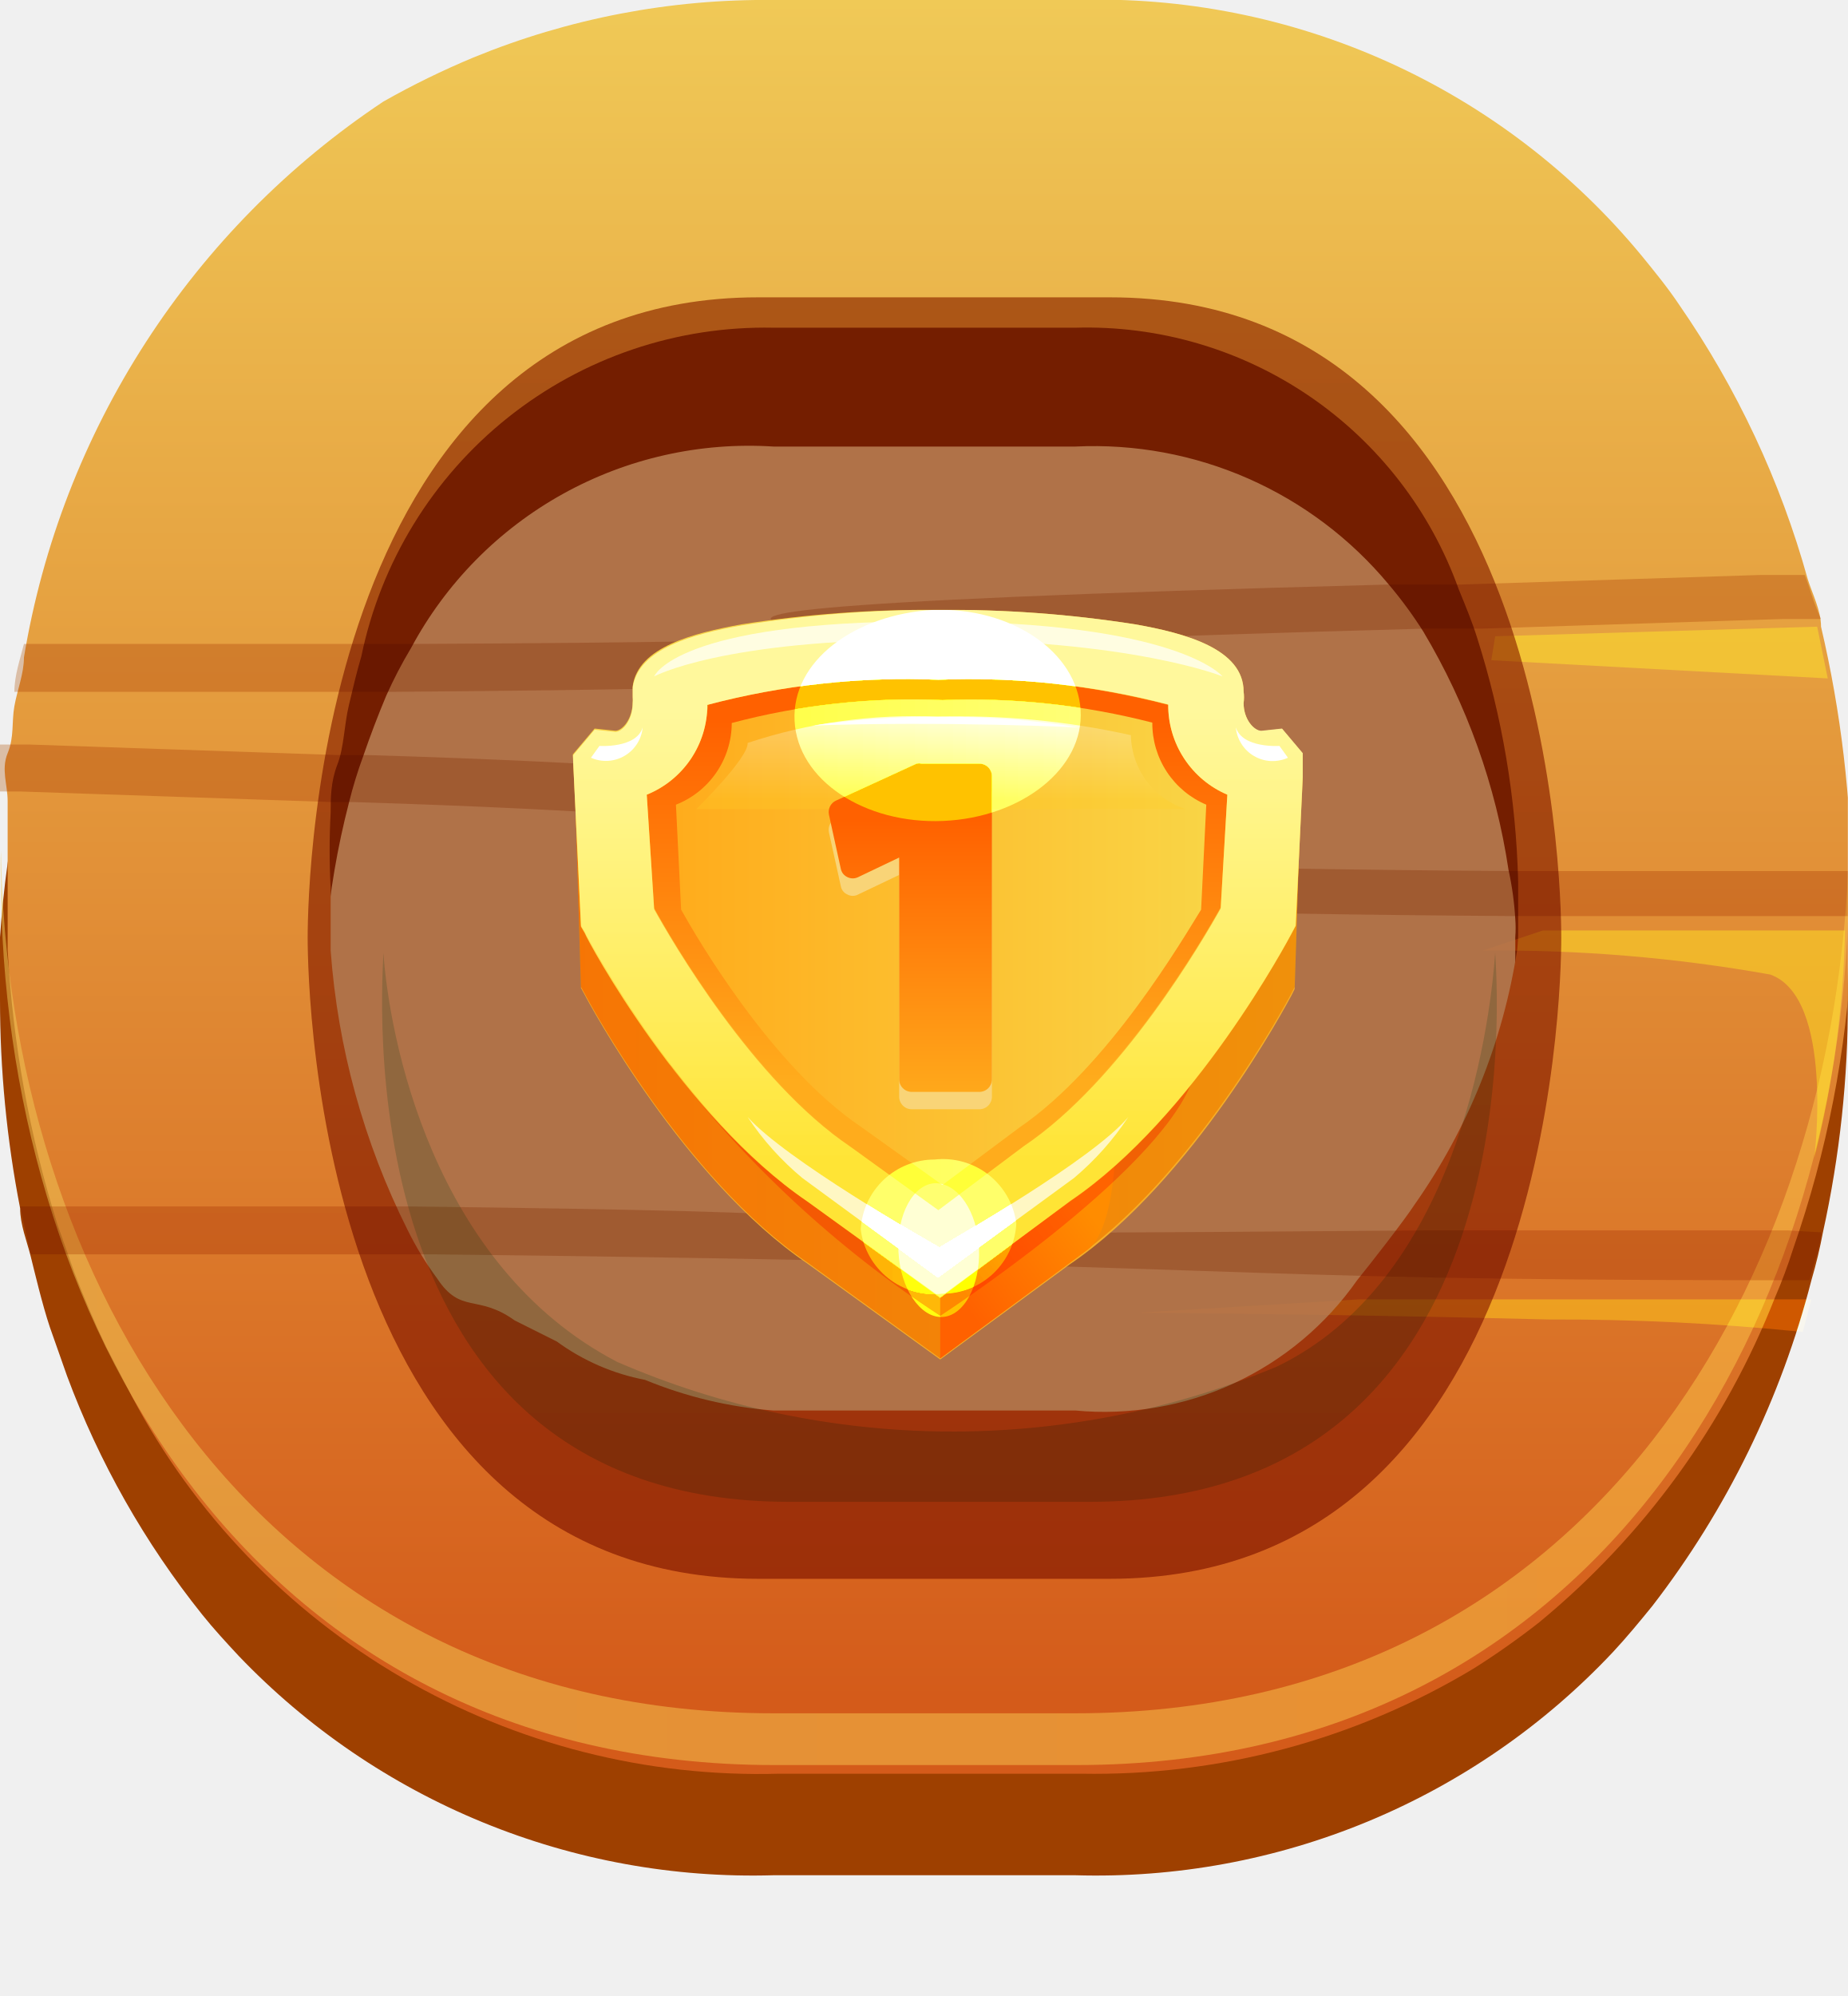
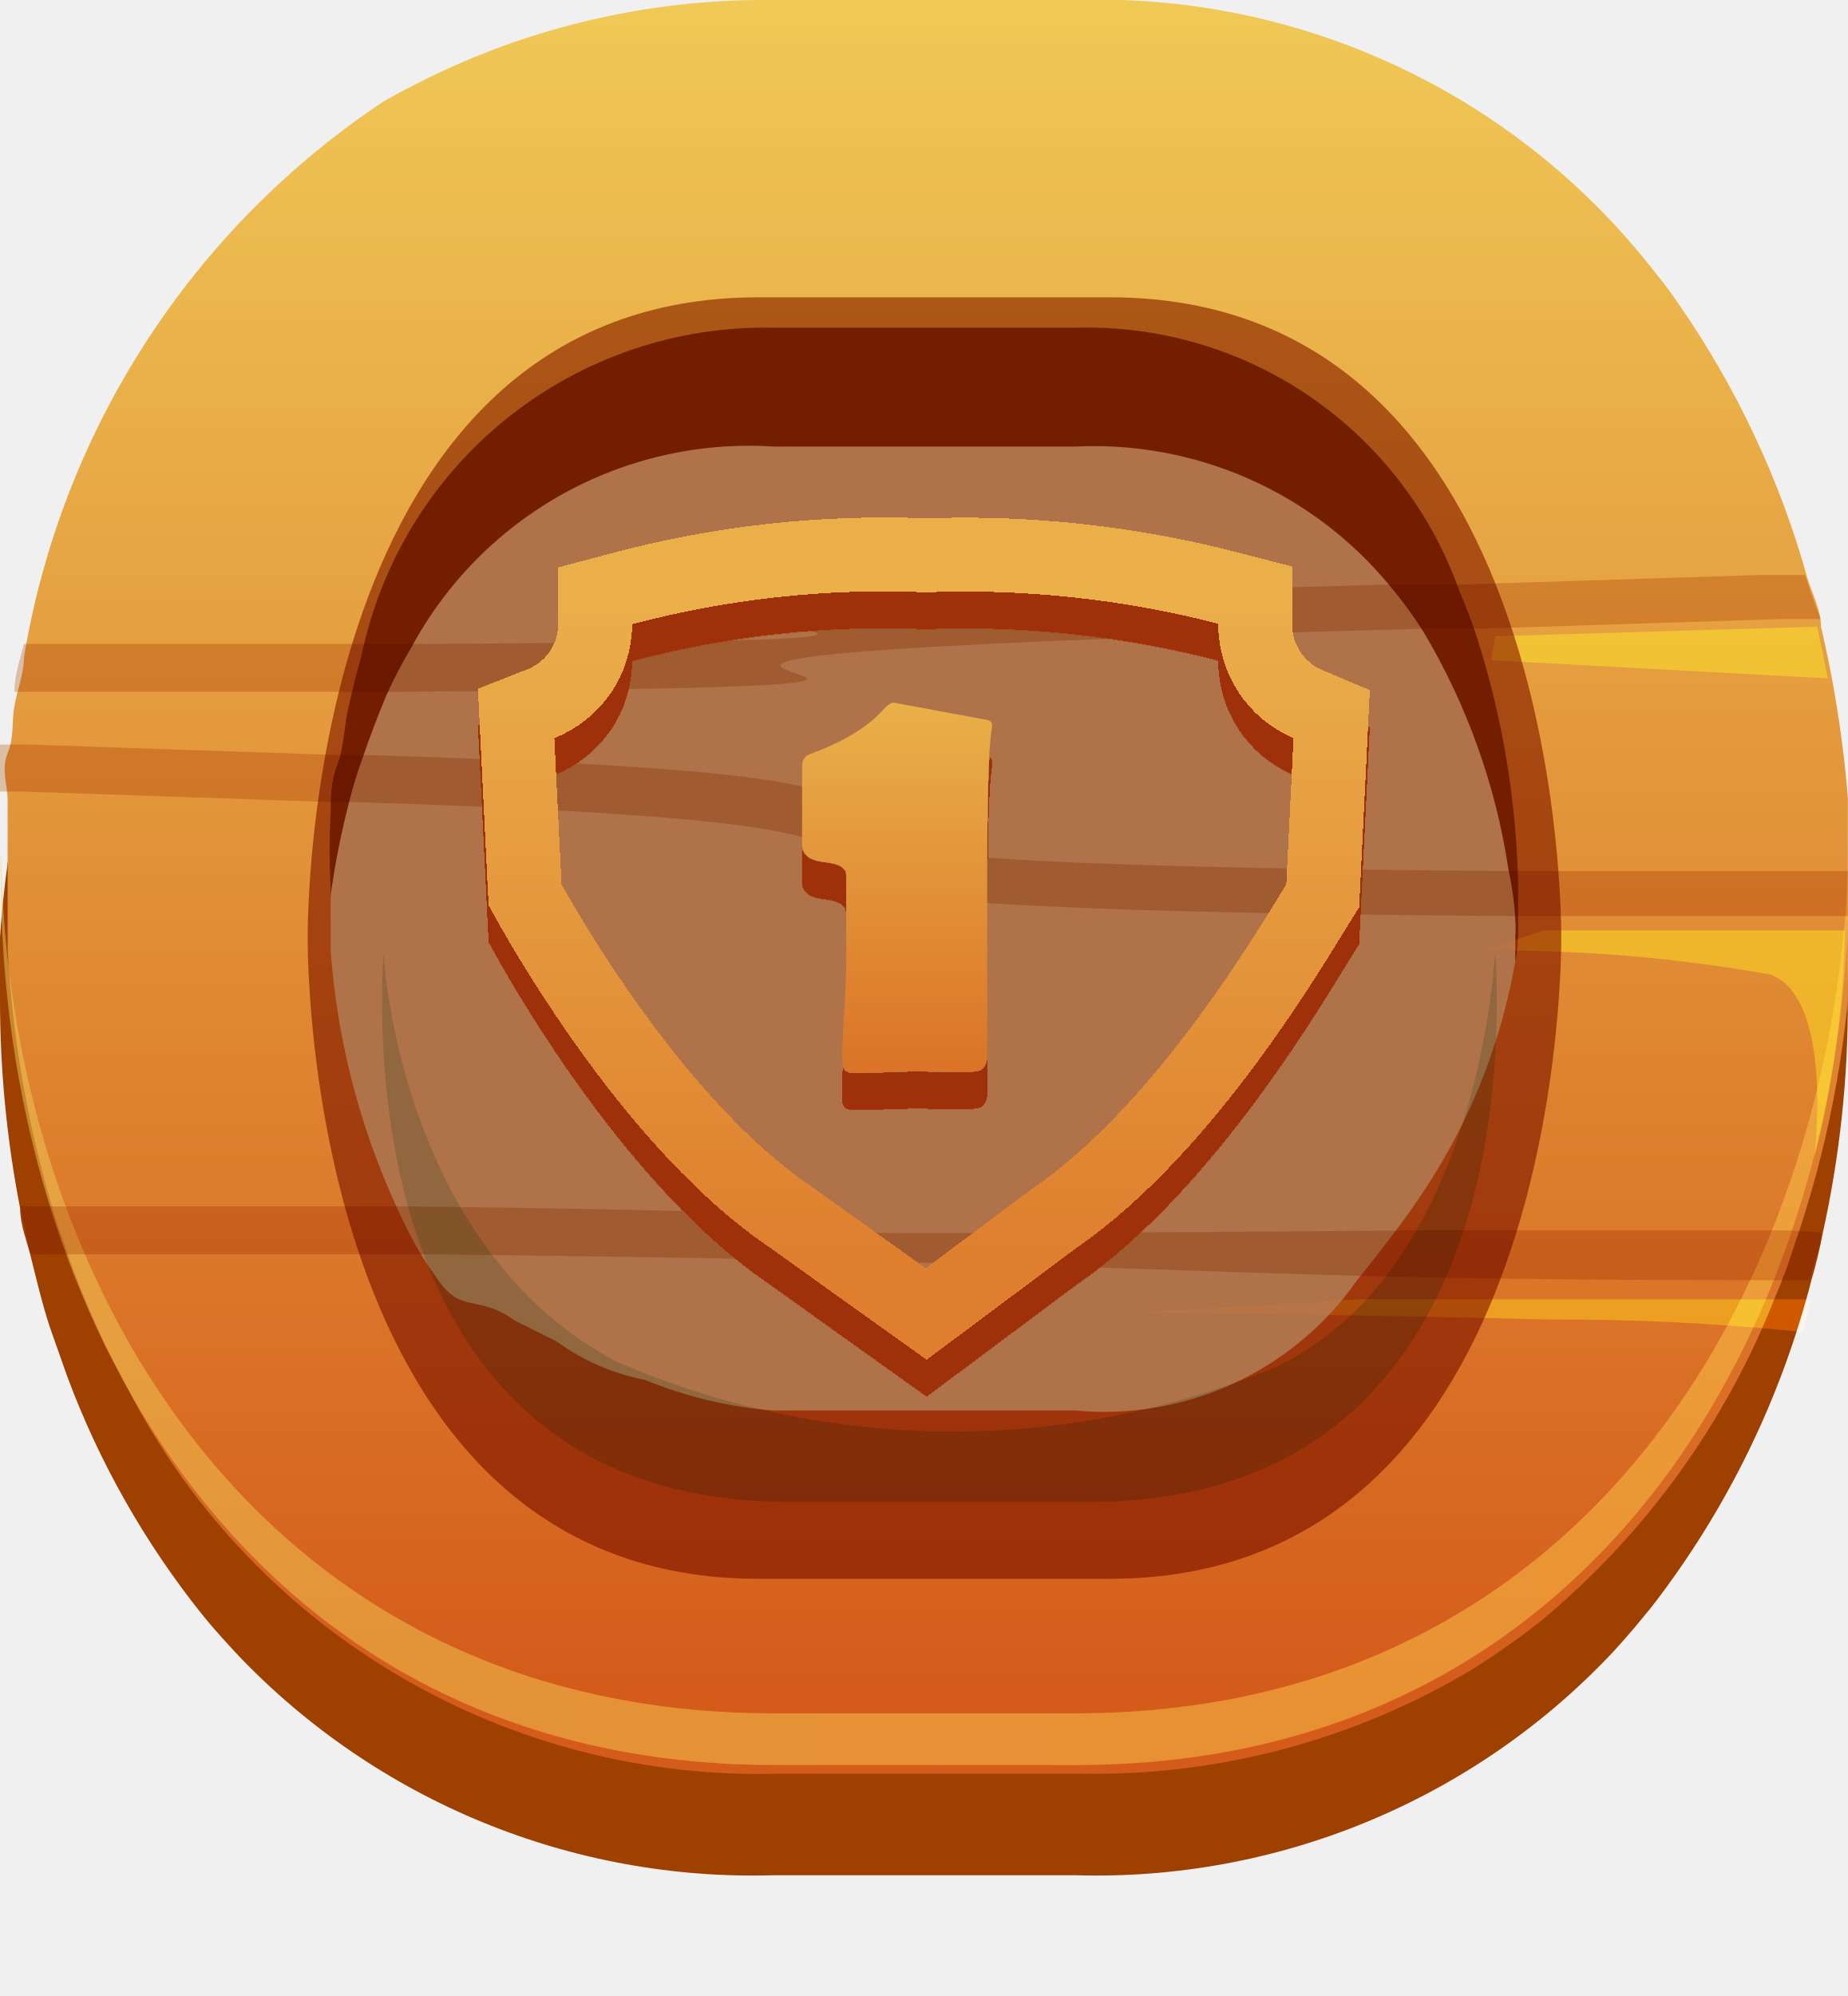
<svg xmlns="http://www.w3.org/2000/svg" width="50" height="54" viewBox="0 0 50 54" fill="none">
-   <g clip-path="url(#clip0_717_106147)">
+   <g clip-path="url(#clip0_880_177349)">
    <path d="M49.948 25.328C49.962 25.181 49.962 25.034 49.948 24.887C49.948 24.446 49.948 24.006 49.819 23.591C49.563 21.259 49.014 18.968 48.185 16.773C48.029 16.332 47.847 15.917 47.666 15.503C46.437 12.656 44.595 10.116 42.272 8.062C41.736 7.571 41.164 7.12 40.56 6.714C37.179 4.434 33.175 3.257 29.098 3.344H20.928C16.585 3.251 12.333 4.592 8.83 7.161C5.328 9.729 2.771 13.382 1.556 17.551C1.556 17.991 1.271 18.432 1.141 18.847C1.011 19.262 0.908 19.702 0.804 20.117C0.7 20.532 0.622 20.973 0.545 21.413C0.272 22.713 0.09 24.029 0 25.354C0 25.924 0 26.468 0 27.039C-3.81106e-06 28.936 0.182 30.828 0.545 32.69C0.545 33.131 0.726 33.572 0.83 33.986C0.934 34.401 1.141 35.283 1.349 35.905L1.815 37.227C2.682 39.56 3.917 41.739 5.472 43.682C5.783 44.071 6.12 44.434 6.457 44.797C8.319 46.744 10.569 48.279 13.062 49.301C15.555 50.324 18.235 50.812 20.928 50.733H29.098C31.812 50.813 34.513 50.316 37.02 49.275C39.529 48.233 41.787 46.672 43.646 44.693C44.009 44.304 44.372 43.864 44.709 43.449C46.729 40.834 48.193 37.834 49.014 34.635C49.144 34.194 49.248 33.753 49.326 33.338C49.782 31.27 50.008 29.157 50 27.039C50 26.468 49.974 25.924 49.948 25.328ZM20.928 41.971C19.674 41.995 18.424 41.829 17.22 41.479C15.148 40.867 13.329 39.603 12.033 37.875C11.706 37.439 11.412 36.98 11.152 36.501C10.72 35.748 10.356 34.959 10.062 34.142C9.892 33.709 9.745 33.268 9.621 32.82C9.112 30.943 8.841 29.009 8.817 27.065C8.817 26.805 8.817 26.209 8.817 25.38C8.921 24.146 9.13 22.923 9.44 21.724C9.546 21.294 9.676 20.87 9.829 20.454C10.019 19.901 10.226 19.357 10.451 18.821C10.65 18.376 10.875 17.943 11.126 17.525C12.066 15.774 13.49 14.329 15.228 13.364C16.966 12.399 18.944 11.954 20.928 12.081H29.098C30.704 12.003 32.306 12.3 33.778 12.948C35.249 13.596 36.55 14.577 37.578 15.814C37.918 16.215 38.23 16.64 38.511 17.084C39.694 19.065 40.478 21.258 40.819 23.539C40.915 23.974 40.975 24.416 41.001 24.861C41.014 25.025 41.014 25.19 41.001 25.354C41.001 26.183 41.001 26.78 41.001 27.039C40.965 29.212 40.616 31.369 39.964 33.442C39.835 33.883 39.679 34.316 39.497 34.738C38.751 36.919 37.32 38.801 35.419 40.104C33.517 41.407 31.246 42.062 28.942 41.971H20.928Z" fill="#9E4000" />
-     <path d="M49.274 16.954C49.274 16.514 49.04 16.073 48.911 15.658C48.175 13.01 47 10.504 45.435 8.244C45.124 7.777 44.761 7.337 44.424 6.922C42.569 4.673 40.223 2.88 37.566 1.68C34.908 0.48 32.011 -0.095 29.097 -2.71667e-05H20.928C18.145 -0.031 15.385 0.498 12.811 1.555C11.975 1.903 11.161 2.301 10.373 2.748C7.808 4.454 5.621 6.67 3.948 9.256C2.275 11.843 1.152 14.745 0.648 17.784C0.648 18.225 0.467 18.665 0.389 19.106C0.311 19.547 0.389 19.936 0.207 20.376C0.026 20.817 0.207 21.232 0.207 21.673C0.207 22.113 0.207 23.228 0.207 24.006C0.207 24.784 0.207 25.12 0.207 25.691C0.345 28.217 0.798 30.717 1.556 33.131L2.023 34.453C2.282 35.127 2.567 35.801 2.878 36.449L3.579 37.797C5.256 40.959 7.784 43.588 10.877 45.388C13.97 47.189 17.506 48.088 21.084 47.986H29.253C32.995 48.054 36.68 47.066 39.886 45.134C40.494 44.749 41.083 44.334 41.649 43.89C44.488 41.55 46.684 38.525 48.029 35.101C48.216 34.669 48.38 34.228 48.522 33.779C49.435 31.164 49.968 28.431 50.103 25.665C50.116 25.51 50.116 25.354 50.103 25.198C50.103 24.784 50.103 24.395 50.103 24.006C50.095 21.631 49.817 19.266 49.274 16.954ZM41.053 25.691C40.672 28.173 39.722 30.533 38.278 32.587C37.992 33.027 37.059 34.22 36.722 34.635C35.876 35.843 34.725 36.806 33.385 37.426C32.046 38.045 30.567 38.298 29.097 38.16H20.928C19.733 38.068 18.561 37.788 17.453 37.331C16.591 37.166 15.776 36.812 15.067 36.294L13.926 35.723C12.915 34.998 12.474 35.568 11.825 34.583C11.518 34.167 11.249 33.725 11.022 33.261C9.843 30.906 9.139 28.343 8.947 25.717C8.947 24.887 8.947 24.291 8.947 24.032C8.91 23.349 8.91 22.666 8.947 21.984C8.947 21.595 8.947 21.154 9.128 20.687C9.31 20.221 9.31 19.625 9.44 19.08C9.569 18.536 9.647 18.199 9.777 17.758C10.303 15.207 11.707 12.921 13.744 11.296C15.781 9.672 18.323 8.812 20.928 8.866H29.097C31.352 8.8 33.571 9.449 35.434 10.72C37.297 11.992 38.711 13.82 39.471 15.943C39.652 16.384 39.834 16.825 39.964 17.239C40.647 19.379 41.023 21.605 41.079 23.85V24.006C41.079 24.187 41.079 24.602 41.079 25.172C41.082 25.346 41.073 25.519 41.053 25.691Z" fill="url(#paint0_linear_717_106147)" />
+     <path d="M49.273 16.954C49.273 16.514 49.04 16.073 48.91 15.658C48.175 13.01 47 10.504 45.435 8.244C45.124 7.777 44.761 7.337 44.424 6.922C42.569 4.673 40.223 2.88 37.566 1.68C34.908 0.48 32.011 -0.095 29.097 -2.71667e-05H20.928C18.145 -0.031 15.385 0.498 12.811 1.555C11.975 1.903 11.161 2.301 10.373 2.748C7.808 4.454 5.621 6.67 3.948 9.256C2.275 11.843 1.152 14.745 0.648 17.784C0.648 18.225 0.466 18.665 0.389 19.106C0.311 19.547 0.389 19.936 0.207 20.376C0.026 20.817 0.207 21.232 0.207 21.673C0.207 22.113 0.207 23.228 0.207 24.006C0.207 24.784 0.207 25.12 0.207 25.691C0.344 28.217 0.797 30.717 1.556 33.131L2.022 34.453C2.282 35.127 2.567 35.801 2.878 36.449L3.579 37.797C5.256 40.959 7.784 43.588 10.877 45.388C13.97 47.189 17.506 48.088 21.084 47.986H29.253C32.995 48.054 36.68 47.066 39.886 45.134C40.494 44.749 41.082 44.334 41.649 43.89C44.488 41.55 46.684 38.525 48.029 35.101C48.216 34.669 48.38 34.228 48.522 33.779C49.435 31.164 49.968 28.431 50.103 25.665C50.116 25.51 50.116 25.354 50.103 25.198C50.103 24.784 50.103 24.395 50.103 24.006C50.095 21.631 49.816 19.266 49.273 16.954ZM41.053 25.691C40.672 28.173 39.722 30.533 38.278 32.587C37.992 33.027 37.059 34.22 36.722 34.635C35.876 35.843 34.724 36.806 33.385 37.426C32.046 38.045 30.566 38.298 29.097 38.16H20.928C19.733 38.068 18.561 37.788 17.453 37.331C16.591 37.166 15.776 36.812 15.067 36.294L13.926 35.723C12.915 34.998 12.474 35.568 11.825 34.583C11.518 34.167 11.249 33.725 11.021 33.261C9.843 30.906 9.138 28.343 8.947 25.717C8.947 24.887 8.947 24.291 8.947 24.032C8.91 23.349 8.91 22.666 8.947 21.984C8.947 21.595 8.947 21.154 9.128 20.687C9.31 20.221 9.31 19.625 9.44 19.08C9.569 18.536 9.647 18.199 9.777 17.758C10.303 15.207 11.707 12.921 13.744 11.296C15.781 9.672 18.323 8.812 20.928 8.866H29.097C31.352 8.8 33.571 9.449 35.434 10.72C37.297 11.992 38.71 13.82 39.471 15.943C39.652 16.384 39.834 16.825 39.963 17.239C40.647 19.379 41.022 21.605 41.078 23.85V24.006C41.078 24.187 41.078 24.602 41.078 25.172C41.081 25.346 41.073 25.519 41.053 25.691Z" fill="url(#paint0_linear_880_177349)" />
    <g opacity="0.5">
-       <path d="M29.098 46.352H20.929C6.847 46.352 0.182 34.427 0.026 23.021C0.013 23.262 0.013 23.505 0.026 23.747C0.026 35.309 6.561 47.752 20.955 47.752H29.124C43.491 47.752 50.026 35.309 50.026 23.747C50.039 23.505 50.039 23.262 50.026 23.021C49.715 34.427 43.154 46.352 29.098 46.352Z" fill="url(#paint1_linear_717_106147)" />
+       <path d="M29.098 46.352H20.929C6.847 46.352 0.182 34.427 0.026 23.021C0.013 23.262 0.013 23.505 0.026 23.747C0.026 35.309 6.562 47.752 20.955 47.752H29.124C43.491 47.752 50.026 35.309 50.026 23.747C50.039 23.505 50.039 23.262 50.026 23.021C49.715 34.427 43.154 46.352 29.098 46.352Z" fill="url(#paint1_linear_880_177349)" />
    </g>
    <g style="mix-blend-mode:multiply" opacity="0.4">
-       <path d="M49.274 16.747H48.236L40.119 17.006H38.589C3.345 17.965 37.085 18.51 10.659 18.717H9.466H1.141H0.389C0.389 18.276 0.544 17.836 0.648 17.421H1.556H9.803H11.255C37.837 17.291 2.593 16.747 37.578 15.814H39.548L47.64 15.555H48.833C48.962 15.866 49.066 16.306 49.274 16.747Z" fill="#C97B3A" />
+       <path d="M49.273 16.747H48.236L40.119 17.006H38.589C3.345 17.965 37.085 18.51 10.658 18.717H9.465H1.141H0.389C0.389 18.276 0.544 17.836 0.648 17.421H1.556H9.803H11.255C37.837 17.291 2.593 16.747 37.578 15.814H39.548L47.64 15.555H48.833C48.962 15.866 49.066 16.306 49.273 16.747Z" fill="#C97B3A" />
      <path d="M50 23.591C50 23.98 50 24.369 50 24.784H41.001C6.587 24.55 36.8 22.554 9.569 21.699H8.973L0.545 21.413H0C0 20.999 0 20.558 0 20.143H0.804L9.155 20.428H9.959C37.344 21.258 6.535 23.332 40.819 23.565H50V23.591Z" fill="#C97B3A" />
-       <path d="M49.274 33.339C49.274 33.753 49.066 34.194 48.963 34.635H47.822H39.601H37.656C31.509 34.635 48.029 34.635 47.822 34.635C32.261 34.635 34.414 34.194 11.774 33.935H10.114H1.867H0.83L0.545 32.639H1.4H9.699H11.022C38.252 32.95 3.242 33.572 38.615 33.287H40.119H48.366L49.274 33.339Z" fill="#C97B3A" />
+       <path d="M49.274 33.339C49.274 33.753 49.066 34.194 48.962 34.635H47.821H39.6H37.655C31.509 34.635 48.029 34.635 47.821 34.635C32.261 34.635 34.414 34.194 11.774 33.935H10.114H1.867H0.83L0.544 32.639H1.4H9.699H11.022C38.252 32.95 3.242 33.572 38.615 33.287H40.119H48.366L49.274 33.339Z" fill="#C97B3A" />
    </g>
    <g style="mix-blend-mode:overlay" opacity="0.5">
      <path d="M40.457 17.214L49.17 16.954L49.456 18.354L40.353 17.862L40.457 17.214Z" fill="#FFDE55" />
    </g>
    <g style="mix-blend-mode:overlay" opacity="0.5">
-       <path d="M41.754 25.172H49.923C49.881 27.245 49.603 29.306 49.093 31.316C49.093 31.316 49.638 26.987 47.9 26.365C45.333 25.907 42.728 25.69 40.12 25.717L41.754 25.172Z" fill="#FFDE55" />
+       <path d="M41.753 25.172H49.922C49.881 27.245 49.602 29.306 49.093 31.316C49.093 31.316 49.637 26.987 47.9 26.365C45.332 25.907 42.727 25.69 40.12 25.717L41.753 25.172Z" fill="#FFDE55" />
    </g>
    <g style="mix-blend-mode:overlay" opacity="0.5">
-       <path d="M36.774 35.153H49.014L48.781 36.035C46.498 35.802 44.203 35.689 41.908 35.697C35.736 35.542 30.757 35.516 30.757 35.516L36.774 35.153Z" fill="#FFDE55" />
+       <path d="M36.773 35.153H49.014L48.781 36.035C46.497 35.802 44.203 35.689 41.908 35.697C35.736 35.542 30.757 35.516 30.757 35.516L36.773 35.153Z" fill="#FFDE55" />
    </g>
    <g style="mix-blend-mode:multiply" opacity="0.7">
-       <path d="M30.031 42.713H20.513C8.662 42.713 8.325 26.947 8.325 25.366C8.325 23.784 8.662 8.044 20.513 8.044H30.031C41.909 8.044 42.246 23.81 42.246 25.366C42.246 26.921 41.909 42.713 30.031 42.713Z" fill="#9E4000" />
+       <path d="M30.031 42.713H20.514C8.662 42.713 8.325 26.947 8.325 25.366C8.325 23.784 8.662 8.044 20.514 8.044H30.031C41.909 8.044 42.246 23.81 42.246 25.366C42.246 26.921 41.909 42.713 30.031 42.713Z" fill="#9E4000" />
    </g>
    <g style="mix-blend-mode:multiply" opacity="0.2">
-       <path d="M40.457 25.776C40.301 28.006 39.342 34.668 34.544 36.975C31.714 38.154 28.675 38.75 25.609 38.728C22.544 38.706 19.514 38.066 16.701 36.846C11.67 34.227 10.529 28.006 10.374 25.776C10.374 26.346 9.129 40.631 21.344 40.631H29.487C41.702 40.631 40.483 26.346 40.457 25.776Z" fill="#1B8943" />
+       <path d="M40.457 25.776C40.301 28.006 39.341 34.668 34.544 36.975C31.714 38.154 28.675 38.75 25.609 38.728C22.544 38.706 19.514 38.066 16.701 36.846C11.67 34.227 10.529 28.006 10.374 25.776C10.374 26.346 9.129 40.631 21.343 40.631H29.487C41.701 40.631 40.483 26.346 40.457 25.776Z" fill="#1B8943" />
    </g>
-     <g clip-path="url(#clip1_717_106147)">
-       <g style="mix-blend-mode:multiply">
-         <path d="M17.7 25.02C18.16 25.86 20.37 29.67 23.02 31.45L25.39 33.16L27.73 31.5C30.38 29.72 32.59 25.91 33.06 25.07L33.21 21.96C32.728 21.756 32.318 21.413 32.033 20.975C31.748 20.537 31.601 20.023 31.61 19.5C29.584 18.954 27.487 18.718 25.39 18.8C23.283 18.716 21.176 18.953 19.14 19.5C19.137 20.019 18.98 20.526 18.688 20.955C18.396 21.385 17.982 21.717 17.5 21.91L17.7 25.02Z" fill="url(#paint2_linear_717_106147)" />
-       </g>
-       <path d="M34.23 20.56H34.08C33.659 20.529 33.267 20.333 32.99 20.015C32.713 19.697 32.572 19.281 32.6 18.86C32.6 18.81 32.6 18.76 32.6 18.71C32.613 18.664 32.613 18.616 32.6 18.57C32.65 17.87 29.4 17.3 25.39 17.3C21.38 17.3 18.13 17.87 18.13 18.58C18.135 18.663 18.135 18.747 18.13 18.83C18.158 19.25 18.019 19.663 17.744 19.982C17.469 20.3 17.079 20.497 16.66 20.53H16.5L16.7 24.62C16.7 24.62 19.23 29.5 22.44 31.62L25.44 33.78L28.33 31.62C31.5 29.5 34.04 24.68 34.04 24.68L34.24 20.59L34.23 20.56Z" fill="url(#paint3_linear_717_106147)" />
-       <path d="M25.44 36.78L21.84 34.18C18.5 31.91 15.92 27.11 15.82 26.91L15.72 26.73L15.58 22.1L16.09 21.4L16.65 21.5C16.84 21.5 17.12 21.19 17.12 20.72C17.125 20.67 17.125 20.62 17.12 20.57V20.37V20.3C17.24 19.3 18.73 18.85 20.04 18.62C21.799 18.335 23.578 18.202 25.36 18.22C27.141 18.202 28.921 18.335 30.68 18.62C32.05 18.86 33.62 19.28 33.62 20.43C33.635 20.533 33.635 20.637 33.62 20.74C33.62 21.2 33.91 21.5 34.1 21.5L34.66 21.43L35.18 22.14L35.03 26.76L34.94 26.94C34.83 27.14 32.29 31.94 28.94 34.21L25.44 36.78ZM17.7 26.26C18.16 27.1 20.37 30.91 23.02 32.69L25.39 34.4L27.7 32.67C30.35 30.89 32.56 27.08 33.03 26.24L33.5 21.17C33.056 21.061 32.663 20.802 32.387 20.439C32.11 20.075 31.967 19.627 31.98 19.17C29.845 18.578 27.635 18.305 25.42 18.36C23.314 18.272 21.207 18.501 19.17 19.04C19.101 19.561 18.88 20.05 18.535 20.447C18.19 20.843 17.736 21.13 17.23 21.27L17.7 26.26Z" fill="#F6AE28" />
-       <g style="mix-blend-mode:multiply">
-         <path d="M25.44 36.75L21.84 34.15C18.5 31.88 15.92 27.08 15.82 26.88L15.72 26.7L15.58 22.07L16.09 21.37L16.65 21.44C16.84 21.44 17.12 21.13 17.12 20.66C17.125 20.61 17.125 20.56 17.12 20.51V20.31V20.23C17.24 19.23 18.73 18.79 20.04 18.56C21.799 18.276 23.578 18.142 25.36 18.16C27.141 18.142 28.921 18.276 30.68 18.56C32.05 18.8 33.62 19.22 33.62 20.37C33.635 20.473 33.635 20.577 33.62 20.68C33.62 21.14 33.91 21.44 34.1 21.44L34.66 21.37L35.18 22.08L35.03 26.7L34.94 26.88C34.83 27.08 32.29 31.88 28.94 34.15L25.44 36.75ZM17.7 26.23C18.16 27.07 20.37 30.88 23.02 32.66L25.39 34.37L27.7 32.64C30.35 30.86 32.56 27.05 33.03 26.21L33.5 21.14C33.056 21.03 32.663 20.772 32.387 20.409C32.11 20.045 31.967 19.597 31.98 19.14C29.845 18.548 27.635 18.275 25.42 18.33C23.314 18.242 21.207 18.471 19.17 19.01C19.101 19.531 18.88 20.02 18.535 20.417C18.19 20.813 17.736 21.099 17.23 21.24L17.7 26.23Z" fill="url(#paint4_linear_717_106147)" />
-       </g>
-       <path d="M25.44 36.75V34.75L28.69 32.2L30.17 31.29C30.17 31.29 30.12 33.29 29.43 33.81C28.74 34.33 25.44 36.75 25.44 36.75Z" fill="url(#paint5_linear_717_106147)" />
-       <g style="mix-blend-mode:multiply" opacity="0.5">
-         <path d="M18.11 28.79C20.151 31.458 22.629 33.761 25.44 35.6C25.44 35.6 31.27 31.82 32.25 29.27C32.52 28.54 28.25 33.09 25.72 33.17C23.19 33.25 18.11 28.79 18.11 28.79Z" fill="#FF6700" />
-       </g>
-       <path d="M25.44 35.09L21.84 32.5C18.5 30.21 15.92 25.42 15.82 25.21L15.72 25.04L15.5 20.41L16.09 19.71L16.65 19.77C16.84 19.77 17.12 19.45 17.12 18.98C17.125 18.933 17.125 18.887 17.12 18.84V18.64V18.56C17.27 17.5 18.76 17.13 20.07 16.89C21.83 16.614 23.609 16.484 25.39 16.5C27.171 16.484 28.95 16.614 30.71 16.89C32.08 17.13 33.65 17.56 33.65 18.71C33.665 18.813 33.665 18.917 33.65 19.02C33.65 19.47 33.94 19.78 34.13 19.78L34.69 19.72L35.28 20.42L35.06 25.05L34.97 25.22C34.86 25.43 32.32 30.22 28.97 32.49L25.44 35.09ZM17.7 24.57C18.16 25.41 20.37 29.22 23.02 31L25.39 32.71L27.7 30.98C30.35 29.2 32.56 25.39 33.03 24.55L33.21 21.5C32.732 21.297 32.325 20.956 32.041 20.522C31.756 20.088 31.606 19.579 31.61 19.06C29.581 18.532 27.485 18.306 25.39 18.39C23.284 18.302 21.177 18.531 19.14 19.07C19.139 19.592 18.982 20.102 18.69 20.535C18.398 20.967 17.984 21.303 17.5 21.5L17.7 24.57Z" fill="url(#paint6_linear_717_106147)" />
-       <g style="mix-blend-mode:screen">
-         <path d="M25.44 35.11L21.84 32.5C18.5 30.24 15.92 25.5 15.82 25.24L15.72 25.07L15.5 20.44L16.09 19.74L16.65 19.8C16.84 19.8 17.12 19.49 17.12 19.02C17.125 18.974 17.125 18.927 17.12 18.88V18.68V18.6C17.27 17.55 18.76 17.15 20.07 16.92C21.829 16.634 23.608 16.494 25.39 16.5C27.171 16.484 28.95 16.614 30.71 16.89C32.08 17.13 33.65 17.56 33.65 18.71C33.664 18.813 33.664 18.917 33.65 19.02C33.65 19.47 33.94 19.77 34.13 19.77L34.69 19.71L35.28 20.41L35.06 25.04L34.97 25.21C34.86 25.42 32.32 30.21 28.97 32.48L25.44 35.11ZM17.7 24.6C18.16 25.43 20.37 29.25 23.02 31.03L25.39 32.74L27.7 31.01C30.35 29.23 32.56 25.42 33.03 24.58L33.21 21.5C32.732 21.297 32.325 20.956 32.041 20.522C31.756 20.088 31.606 19.579 31.61 19.06C29.581 18.532 27.485 18.306 25.39 18.39C23.284 18.302 21.177 18.531 19.14 19.07C19.14 19.592 18.984 20.103 18.692 20.536C18.399 20.969 17.985 21.305 17.5 21.5L17.7 24.6Z" fill="url(#paint7_linear_717_106147)" />
-       </g>
-       <path d="M32.5 24.61L32.64 21.77C32.204 21.586 31.833 21.277 31.573 20.882C31.313 20.486 31.176 20.023 31.18 19.55C29.326 19.072 27.413 18.866 25.5 18.94C23.58 18.857 21.658 19.066 19.8 19.56C19.799 20.037 19.654 20.503 19.385 20.897C19.116 21.291 18.734 21.596 18.29 21.77L18.43 24.61C18.86 25.38 20.88 28.85 23.29 30.48L25.5 32.06L27.59 30.5C30 28.85 32.02 25.38 32.5 24.61Z" fill="url(#paint8_linear_717_106147)" />
-       <path opacity="0.7" d="M25.42 33.75C25.01 33.52 21.26 31.37 20.23 30.22C20.64 30.84 21.139 31.395 21.71 31.87L25.38 34.56L29.06 31.87C29.627 31.393 30.122 30.838 30.53 30.22C29.57 31.37 25.82 33.5 25.42 33.75Z" fill="white" />
-       <path opacity="0.7" d="M17.7 18.3C17.7 18.3 18.28 16.81 25.08 16.81C31.88 16.81 33.08 18.3 33.08 18.3C33.08 18.3 30.63 17.3 25.08 17.3C19.53 17.3 17.7 18.3 17.7 18.3Z" fill="white" />
-       <path opacity="0.3" d="M20.23 20.1C21.882 19.551 23.621 19.311 25.36 19.39C27.121 19.339 28.881 19.507 30.6 19.89C30.608 20.337 30.756 20.771 31.023 21.13C31.291 21.488 31.664 21.754 32.09 21.89H21.26H18.84C18.84 21.89 20.26 20.5 20.23 20.1Z" fill="url(#paint9_linear_717_106147)" />
-       <path d="M26.5 21.14H24.94C24.894 21.13 24.846 21.13 24.8 21.14L22.62 22.14C22.55 22.172 22.493 22.228 22.458 22.297C22.424 22.366 22.414 22.445 22.43 22.52L22.75 23.97C22.758 24.02 22.779 24.068 22.81 24.108C22.842 24.149 22.883 24.18 22.93 24.2C22.974 24.224 23.024 24.237 23.075 24.237C23.126 24.237 23.176 24.224 23.22 24.2L24.33 23.67V29.67C24.33 29.76 24.366 29.847 24.43 29.91C24.493 29.974 24.58 30.01 24.67 30.01H26.5C26.59 30.01 26.677 29.974 26.741 29.91C26.804 29.847 26.84 29.76 26.84 29.67V21.5C26.843 21.454 26.836 21.407 26.82 21.364C26.804 21.32 26.78 21.28 26.748 21.247C26.716 21.213 26.678 21.186 26.635 21.168C26.592 21.149 26.546 21.14 26.5 21.14Z" fill="url(#paint10_linear_717_106147)" />
-       <path d="M26.5 20.66H24.94C24.894 20.65 24.846 20.65 24.8 20.66L22.62 21.66C22.55 21.692 22.493 21.748 22.458 21.817C22.424 21.886 22.414 21.965 22.43 22.04L22.75 23.5C22.76 23.55 22.781 23.597 22.812 23.637C22.844 23.677 22.884 23.709 22.93 23.73C22.975 23.752 23.025 23.764 23.075 23.764C23.125 23.764 23.175 23.752 23.22 23.73L24.33 23.2V29.2C24.33 29.29 24.366 29.377 24.43 29.44C24.493 29.504 24.58 29.54 24.67 29.54H26.5C26.59 29.54 26.677 29.504 26.741 29.44C26.804 29.377 26.84 29.29 26.84 29.2V21C26.84 20.91 26.804 20.823 26.741 20.76C26.677 20.696 26.59 20.66 26.5 20.66Z" fill="url(#paint11_linear_717_106147)" />
-       <path d="M16.22 20.18C16.22 20.18 17.22 20.25 17.39 19.68C17.375 19.838 17.323 19.99 17.238 20.123C17.152 20.257 17.037 20.368 16.9 20.448C16.763 20.529 16.609 20.575 16.451 20.584C16.293 20.593 16.135 20.564 15.99 20.5L16.22 20.18Z" fill="white" />
-       <path d="M34.62 20.18C34.62 20.18 33.62 20.25 33.44 19.68C33.454 19.839 33.507 19.992 33.593 20.127C33.678 20.262 33.795 20.374 33.933 20.454C34.071 20.535 34.227 20.581 34.386 20.589C34.545 20.596 34.705 20.566 34.85 20.5L34.62 20.18Z" fill="white" />
-       <g style="mix-blend-mode:overlay">
-         <path d="M25.24 16.5C27.36 16.42 29.14 17.63 29.24 19.21C29.34 20.79 27.64 22.12 25.52 22.21C23.4 22.3 21.58 21.11 21.5 19.5C21.42 17.89 23.11 16.63 25.24 16.5Z" fill="white" />
-       </g>
-       <g style="mix-blend-mode:overlay">
-         <path d="M25.29 31.37C25.812 31.311 26.336 31.459 26.749 31.782C27.163 32.106 27.433 32.579 27.5 33.1C27.474 33.613 27.252 34.096 26.88 34.45C26.508 34.804 26.014 35.001 25.5 35C24.977 35.059 24.451 34.91 24.038 34.584C23.624 34.258 23.355 33.783 23.29 33.26C23.318 32.749 23.541 32.268 23.913 31.916C24.285 31.565 24.778 31.369 25.29 31.37Z" fill="white" />
-       </g>
-       <g style="mix-blend-mode:overlay">
-         <path d="M25.31 32.01C25.92 32.01 26.45 32.78 26.49 33.78C26.53 34.78 26.08 35.61 25.49 35.63C24.9 35.65 24.36 34.86 24.31 33.86C24.26 32.86 24.71 32.03 25.31 32.01Z" fill="white" />
-       </g>
-       <g style="mix-blend-mode:overlay">
-         <path d="M21.96 19.63C23.132 19.459 24.316 19.379 25.5 19.39C26.746 19.388 27.99 19.485 29.22 19.68C29.22 19.68 25.5 19.5 21.96 19.63Z" fill="white" />
-       </g>
+     <g filter="url(#filter0_d_880_177349)">
+       <path d="M26.844 19.617C26.844 19.648 26.836 19.719 26.82 19.828C26.747 20.344 26.711 21.664 26.711 23.789V28.523C26.711 28.727 26.659 28.862 26.555 28.93C26.482 28.977 26.341 29 26.133 29C25.982 29 25.755 28.997 25.453 28.992C25.151 28.987 24.924 28.984 24.773 28.984C24.591 28.984 24.315 28.992 23.945 29.008C23.581 29.023 23.307 29.031 23.125 29.031C22.901 29.031 22.789 28.922 22.789 28.703C22.789 28.401 22.807 27.948 22.844 27.344C22.88 26.74 22.898 26.287 22.898 25.984V23.672C22.898 23.479 22.698 23.362 22.297 23.32C21.901 23.273 21.703 23.115 21.703 22.844V20.727C21.703 20.565 21.771 20.458 21.906 20.406C22.812 20.073 23.474 19.674 23.891 19.211C24.01 19.076 24.107 19.008 24.18 19.008C24.201 19.008 24.24 19.016 24.297 19.031C24.833 19.13 25.638 19.279 26.711 19.477C26.799 19.497 26.844 19.544 26.844 19.617Z" fill="url(#paint2_linear_880_177349)" />
+     </g>
+     <g filter="url(#filter1_d_880_177349)">
+       <path d="M35.654 24.456L35.791 24.236L35.804 23.976L35.999 20.018L36.033 19.32L35.389 19.048C34.964 18.868 34.602 18.567 34.349 18.181C34.095 17.796 33.962 17.344 33.965 16.883L33.971 16.102L33.215 15.906C30.55 15.219 27.801 14.922 25.051 15.024C22.287 14.909 19.521 15.212 16.848 15.922L16.106 16.119L16.105 16.887C16.104 17.351 15.963 17.805 15.701 18.189C15.438 18.572 15.067 18.868 14.634 19.038L13.966 19.301L14.001 20.018L14.196 23.976L14.208 24.21L14.322 24.415C14.633 24.972 15.509 26.488 16.742 28.161C17.961 29.816 19.581 31.698 21.397 32.929L24.467 35.124L25.061 35.549L25.647 35.112L28.544 32.949C30.355 31.705 31.971 29.821 33.196 28.167C34.261 26.728 35.075 25.4 35.486 24.728C35.553 24.619 35.609 24.528 35.654 24.456Z" stroke="url(#paint3_linear_880_177349)" stroke-width="2" shape-rendering="crispEdges" />
    </g>
  </g>
  <defs>
-     <linearGradient id="paint0_linear_717_106147" x1="25" y1="-0.389" x2="25" y2="45.964" gradientUnits="userSpaceOnUse">
+     <filter id="filter0_d_880_177349" x="21.703" y="19.008" width="5.141" height="11.023" filterUnits="userSpaceOnUse" color-interpolation-filters="sRGB">
+       <feFlood flood-opacity="0" result="BackgroundImageFix" />
+       <feColorMatrix in="SourceAlpha" type="matrix" values="0 0 0 0 0 0 0 0 0 0 0 0 0 0 0 0 0 0 127 0" result="hardAlpha" />
+       <feOffset dy="1" />
+       <feComposite in2="hardAlpha" operator="out" />
+       <feColorMatrix type="matrix" values="0 0 0 0 0.62 0 0 0 0 0.188 0 0 0 0 0.039 0 0 0 1 0" />
+       <feBlend mode="normal" in2="BackgroundImageFix" result="effect1_dropShadow_880_177349" />
+       <feBlend mode="normal" in="SourceGraphic" in2="effect1_dropShadow_880_177349" result="shape" />
+     </filter>
+     <filter id="filter1_d_880_177349" x="12.932" y="14" width="24.135" height="23.787" filterUnits="userSpaceOnUse" color-interpolation-filters="sRGB">
+       <feFlood flood-opacity="0" result="BackgroundImageFix" />
+       <feColorMatrix in="SourceAlpha" type="matrix" values="0 0 0 0 0 0 0 0 0 0 0 0 0 0 0 0 0 0 127 0" result="hardAlpha" />
+       <feOffset dy="1" />
+       <feComposite in2="hardAlpha" operator="out" />
+       <feColorMatrix type="matrix" values="0 0 0 0 0.62 0 0 0 0 0.188 0 0 0 0 0.039 0 0 0 1 0" />
+       <feBlend mode="normal" in2="BackgroundImageFix" result="effect1_dropShadow_880_177349" />
+       <feBlend mode="normal" in="SourceGraphic" in2="effect1_dropShadow_880_177349" result="shape" />
+     </filter>
+     <linearGradient id="paint0_linear_880_177349" x1="25" y1="-0.389" x2="25" y2="45.964" gradientUnits="userSpaceOnUse">
      <stop stop-color="#F0CA57" />
      <stop offset="1" stop-color="#D45B1A" />
    </linearGradient>
-     <linearGradient id="paint1_linear_717_106147" x1="0.986" y1="35.464" x2="46.473" y2="35.464" gradientUnits="userSpaceOnUse">
+     <linearGradient id="paint1_linear_880_177349" x1="0.986" y1="35.464" x2="46.473" y2="35.464" gradientUnits="userSpaceOnUse">
      <stop stop-color="#F0CA57" />
      <stop offset="0.5" stop-color="#F7C850" />
      <stop offset="1" stop-color="#FEC649" />
    </linearGradient>
-     <linearGradient id="paint2_linear_717_106147" x1="25.38" y1="30.35" x2="25.38" y2="20.84" gradientUnits="userSpaceOnUse">
-       <stop stop-color="#FFAC1C" />
-       <stop offset="0.95" stop-color="#FF6100" />
+     <linearGradient id="paint2_linear_880_177349" x1="24.5" y1="19" x2="24.5" y2="30" gradientUnits="userSpaceOnUse">
+       <stop stop-color="#EAB049" />
+       <stop offset="1" stop-color="#D96D24" />
    </linearGradient>
-     <linearGradient id="paint3_linear_717_106147" x1="25.38" y1="29.26" x2="25.38" y2="18.99" gradientUnits="userSpaceOnUse">
-       <stop stop-color="#FFAC1C" />
-       <stop offset="0.95" stop-color="#FF6100" />
+     <linearGradient id="paint3_linear_880_177349" x1="24.965" y1="16" x2="24.965" y2="34.31" gradientUnits="userSpaceOnUse">
+       <stop stop-color="#EBAF4A" />
+       <stop offset="1" stop-color="#DE7E2E" />
    </linearGradient>
-     <linearGradient id="paint4_linear_717_106147" x1="15.58" y1="27.46" x2="35.18" y2="27.46" gradientUnits="userSpaceOnUse">
-       <stop stop-color="#FFAC1C" />
-       <stop offset="1" stop-color="#F9D445" />
-     </linearGradient>
-     <linearGradient id="paint5_linear_717_106147" x1="29.41" y1="32.71" x2="26.04" y2="35.24" gradientUnits="userSpaceOnUse">
-       <stop stop-color="#FF8C00" />
-       <stop offset="1" stop-color="#FF6100" />
-     </linearGradient>
-     <linearGradient id="paint6_linear_717_106147" x1="25.38" y1="31.42" x2="25.38" y2="19.13" gradientUnits="userSpaceOnUse">
-       <stop stop-color="#FFAC1C" />
-       <stop offset="1" stop-color="#F9D445" />
-     </linearGradient>
-     <linearGradient id="paint7_linear_717_106147" x1="25.38" y1="31.45" x2="25.38" y2="19.16" gradientUnits="userSpaceOnUse">
-       <stop stop-color="#FFAC1C" />
-       <stop offset="0.99" stop-color="#F9D477" />
-     </linearGradient>
-     <linearGradient id="paint8_linear_717_106147" x1="18.29" y1="25.5" x2="32.59" y2="25.5" gradientUnits="userSpaceOnUse">
-       <stop stop-color="#FFAC1C" />
-       <stop offset="1" stop-color="#F9D445" />
-     </linearGradient>
-     <linearGradient id="paint9_linear_717_106147" x1="25.46" y1="21.65" x2="25.46" y2="19.29" gradientUnits="userSpaceOnUse">
-       <stop stop-color="#FFCD25" />
-       <stop offset="0.99" stop-color="white" />
-     </linearGradient>
-     <linearGradient id="paint10_linear_717_106147" x1="27.6" y1="17.44" x2="25.37" y2="23.98" gradientUnits="userSpaceOnUse">
-       <stop stop-color="#FFAC1C" />
-       <stop offset="0.99" stop-color="#F9D477" />
-     </linearGradient>
-     <linearGradient id="paint11_linear_717_106147" x1="24.65" y1="29.93" x2="24.65" y2="21.76" gradientUnits="userSpaceOnUse">
-       <stop stop-color="#FFAC1C" />
-       <stop offset="0.95" stop-color="#FF6100" />
-     </linearGradient>
-     <clipPath id="clip0_717_106147">
+     <clipPath id="clip0_880_177349">
      <rect width="50" height="54" fill="white" />
-     </clipPath>
-     <clipPath id="clip1_717_106147">
-       <rect width="19.75" height="20.28" fill="white" transform="translate(15.5 16.5)" />
    </clipPath>
  </defs>
</svg>
